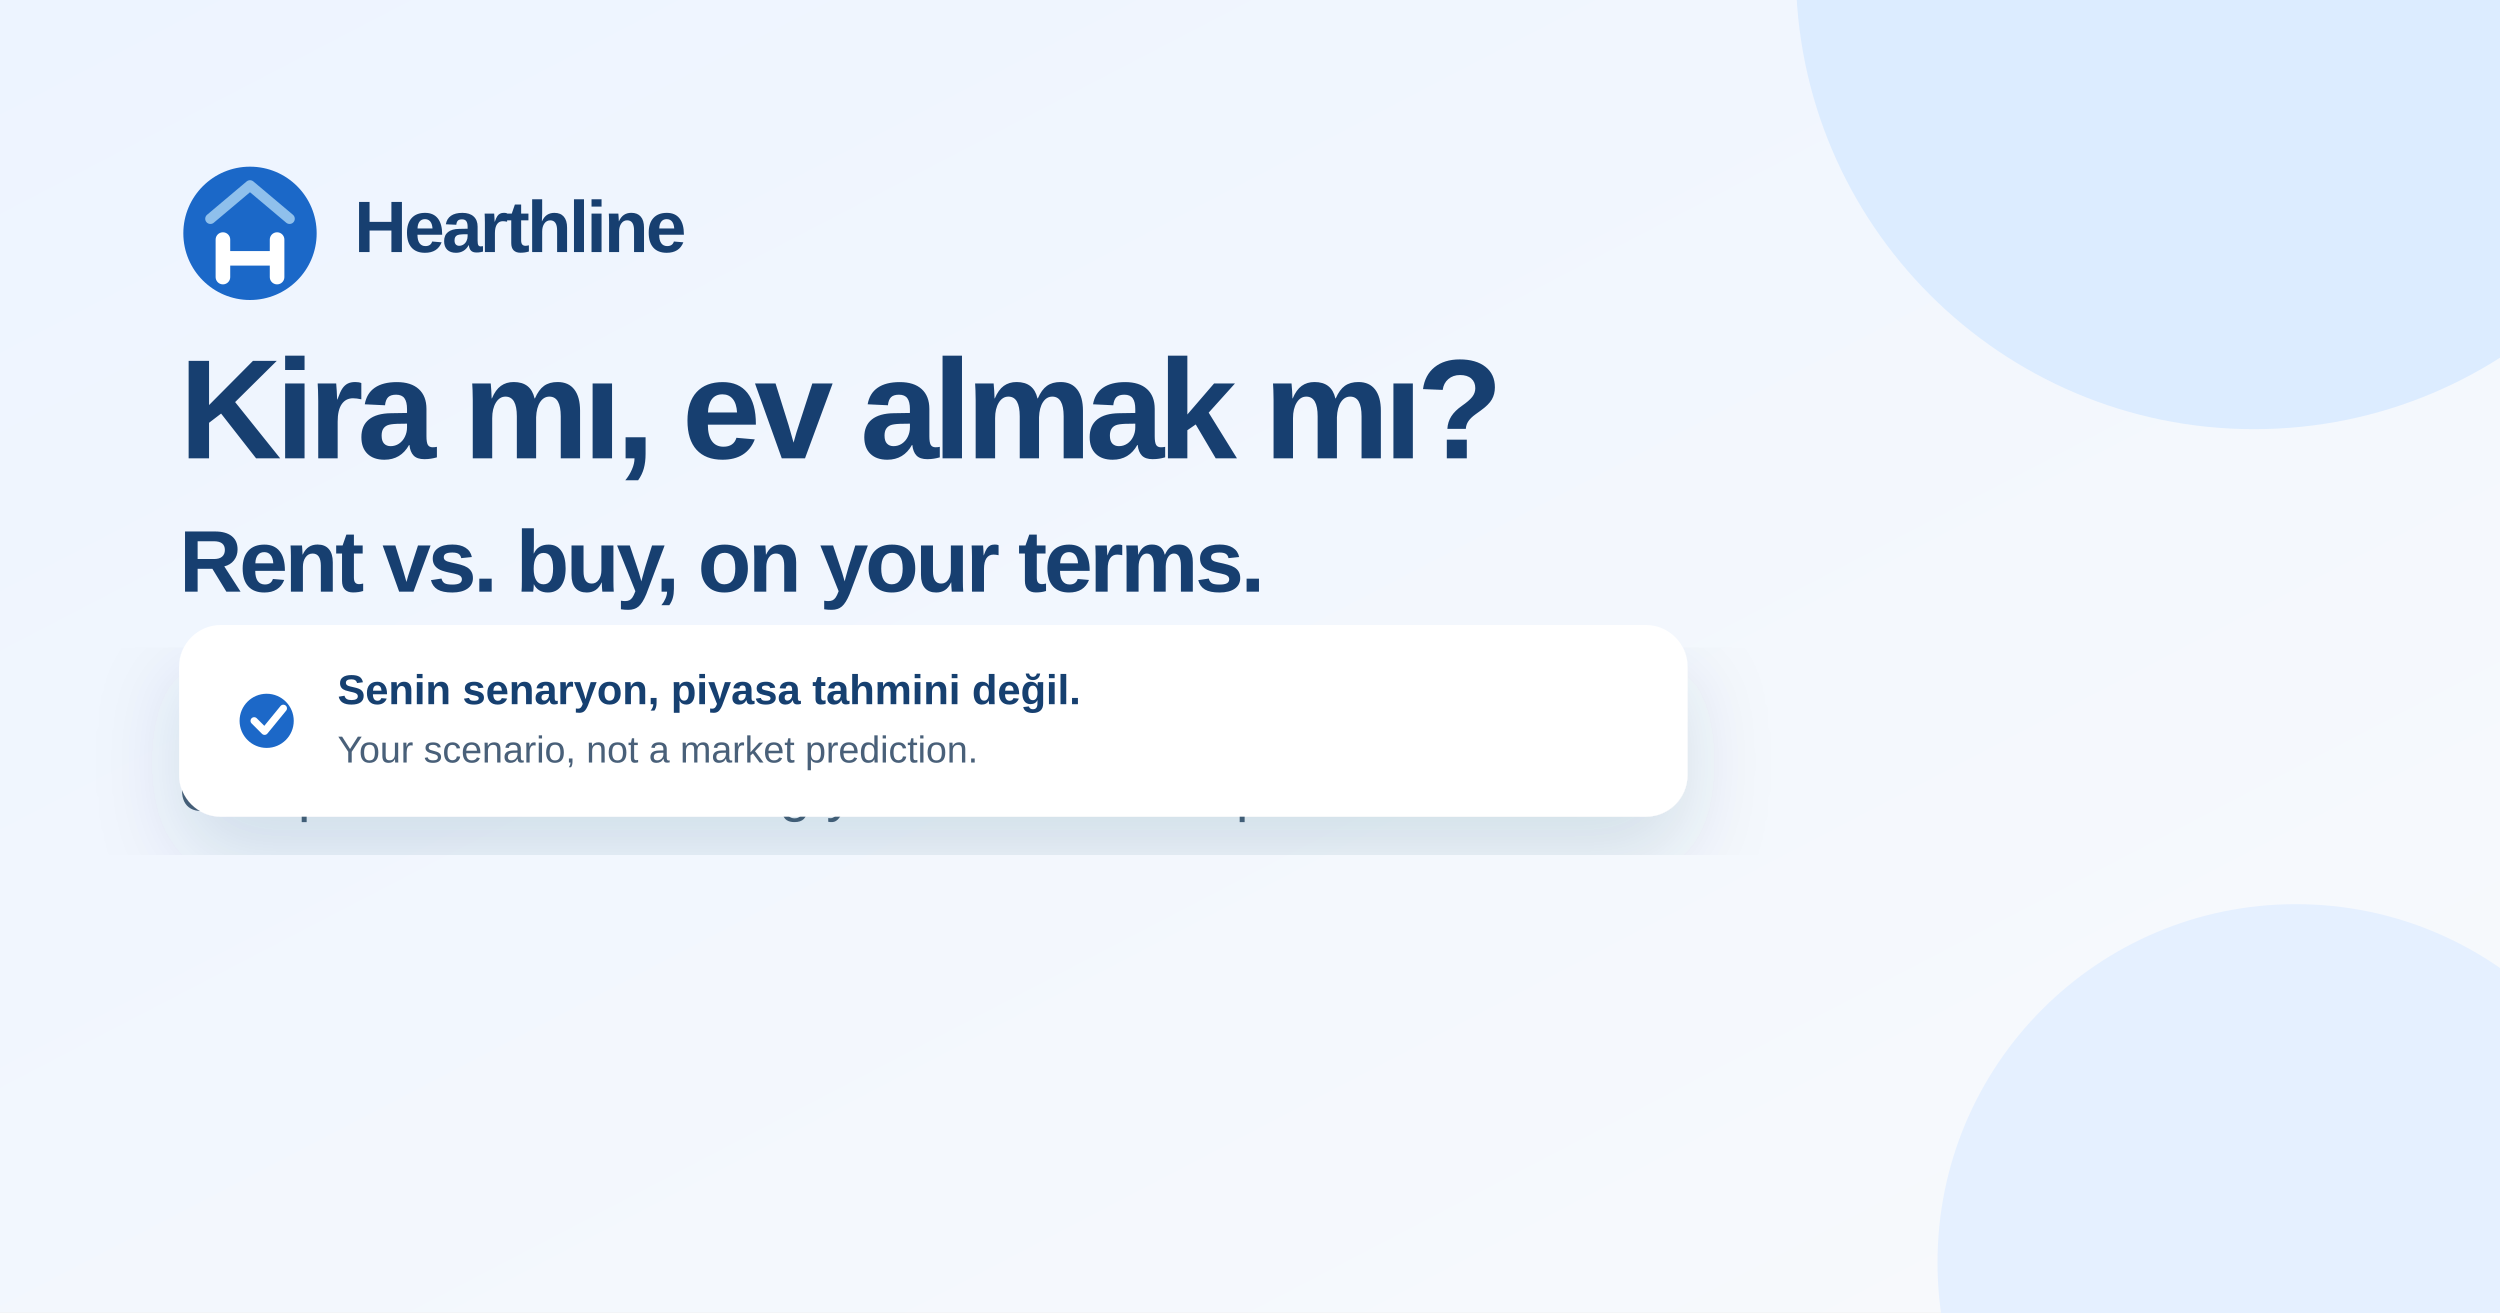
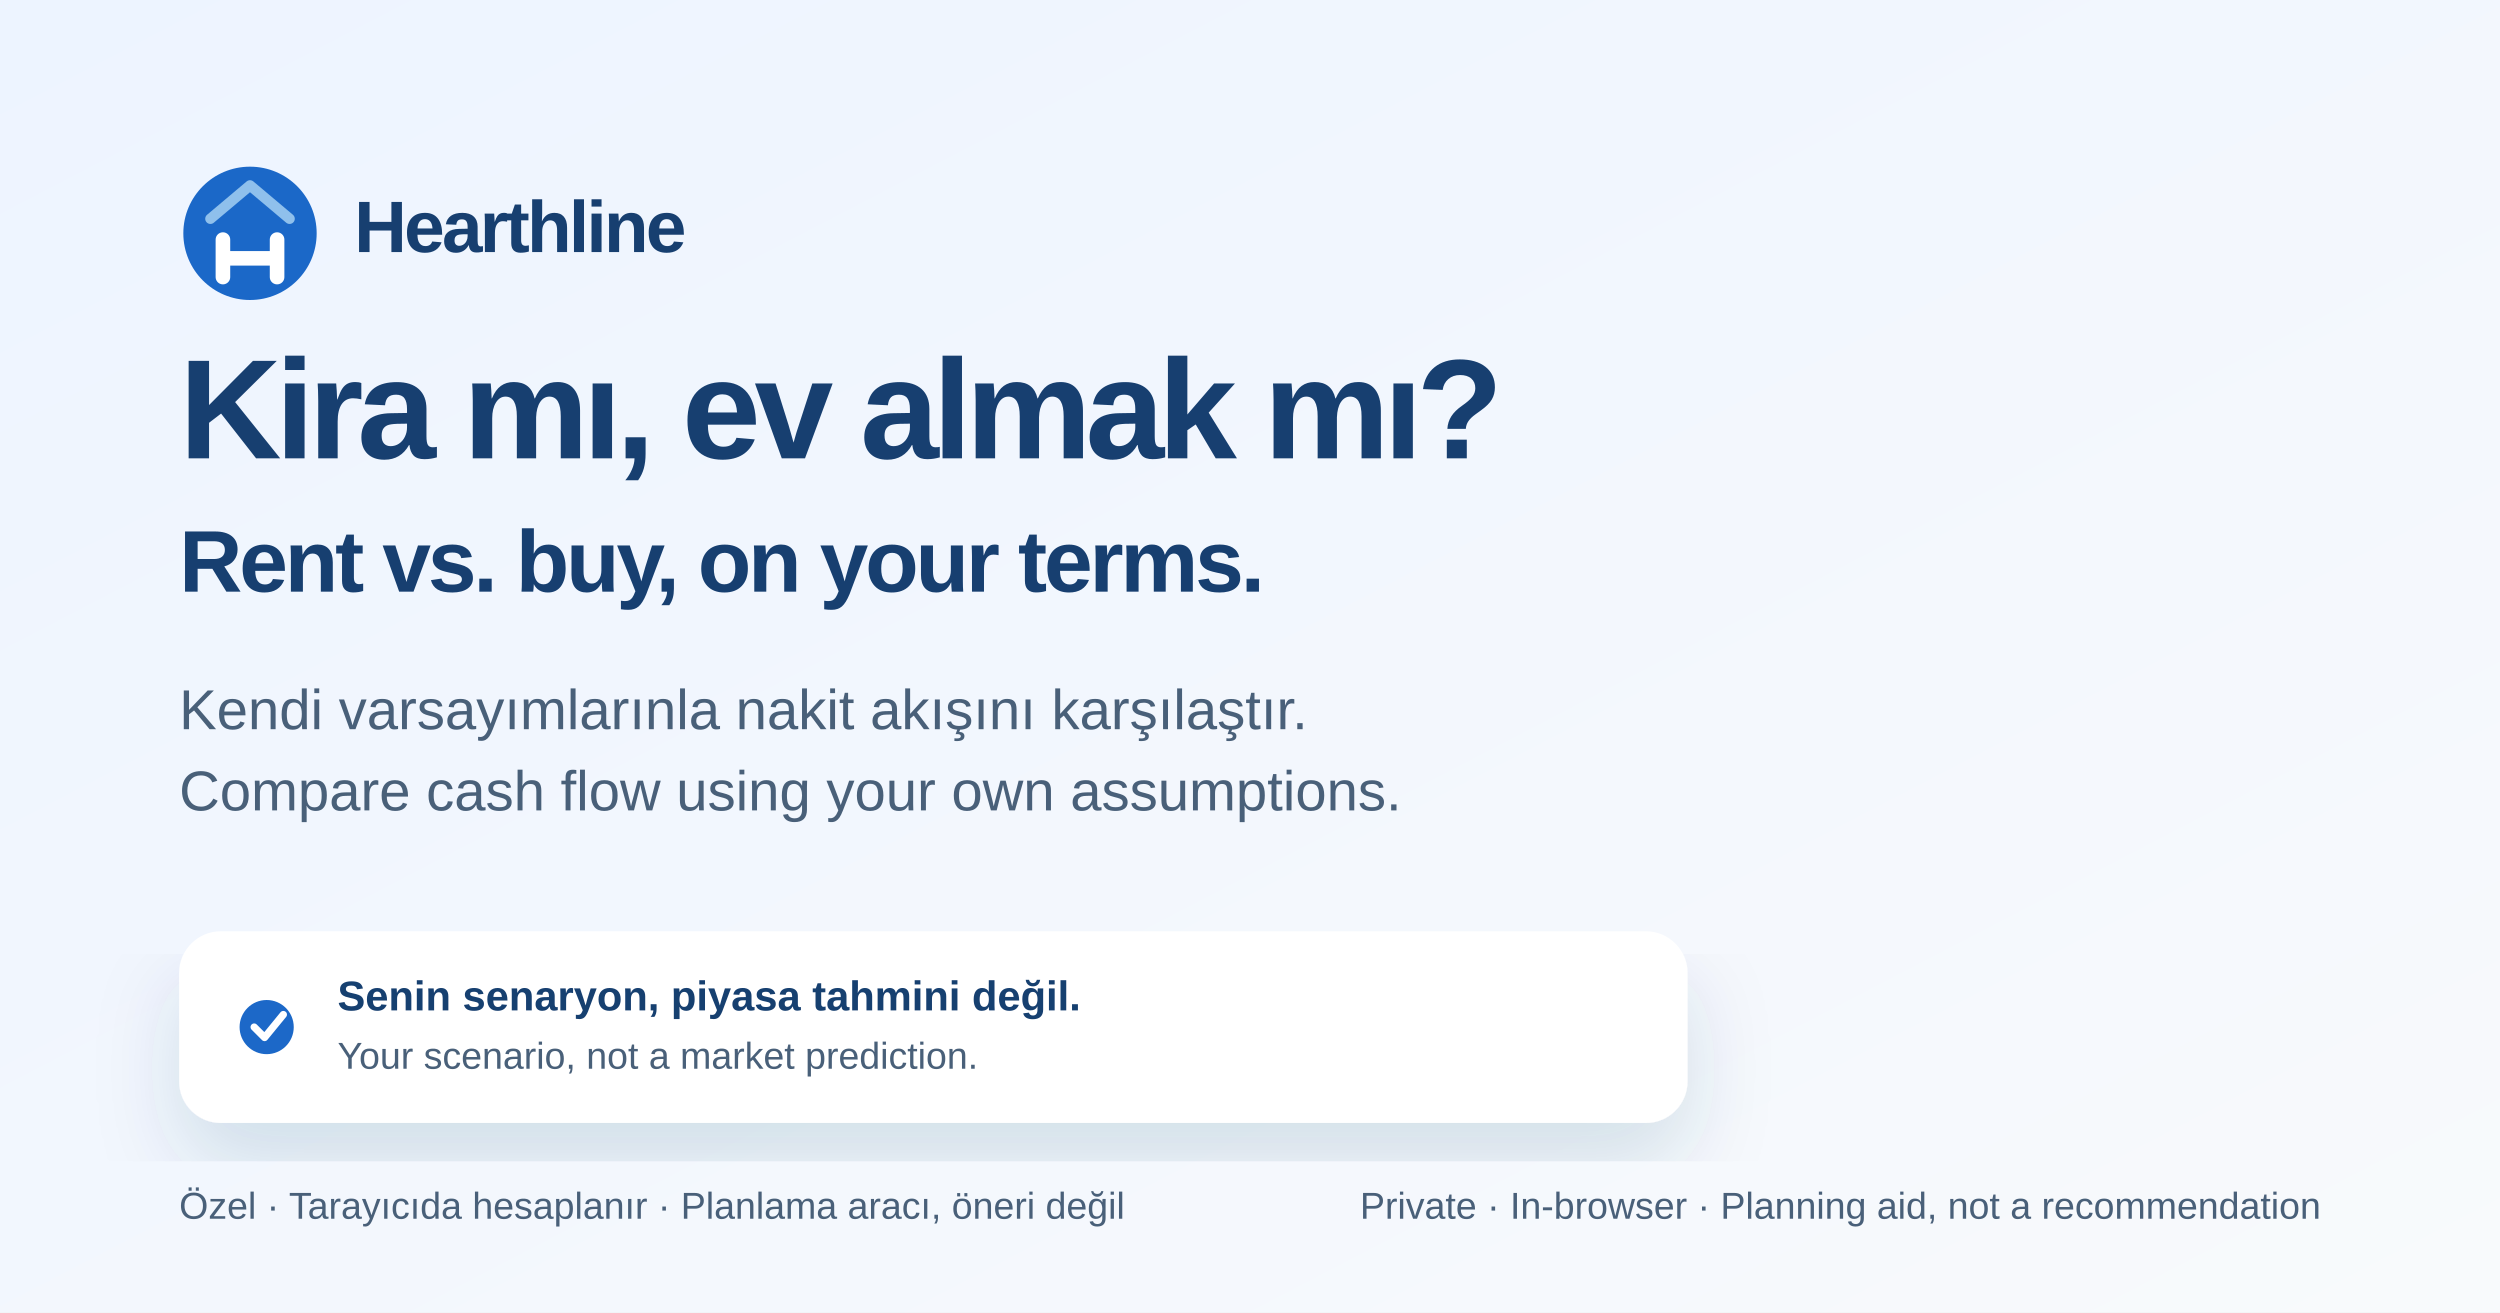
<svg xmlns="http://www.w3.org/2000/svg" width="1200" height="630" viewBox="0 0 1200 630" role="img" aria-labelledby="title desc">
  <defs>
    <linearGradient id="bg" x1="0" y1="0" x2="1" y2="1">
      <stop stop-color="#edf4ff" />
      <stop offset="1" stop-color="#f8fafc" />
    </linearGradient>
    <filter id="shadow" x="-10%" y="-10%" width="120%" height="130%">
      <feDropShadow dx="0" dy="20" stdDeviation="20" flood-color="#174070" flood-opacity=".14" />
    </filter>
  </defs>
  <rect width="1200" height="630" fill="url(#bg)" />
-   <circle cx="1082" cy="-14" r="220" fill="#dcecff" />
-   <circle cx="1102" cy="606" r="172" fill="#e5f0ff" />
  <g transform="translate(86 78)">
    <circle cx="34" cy="34" r="32" fill="#1b68c8" />
    <path d="M15 27 34 11l19 16" fill="none" stroke="#8fc0ec" stroke-width="5" stroke-linecap="round" stroke-linejoin="round" />
    <path d="M21 37v18m26-18v18M21 46h26" fill="none" stroke="#fff" stroke-width="7" stroke-linecap="round" stroke-linejoin="round" />
    <text x="84" y="43" fill="#173f70" font-family="Arial, Helvetica, sans-serif" font-size="35" font-weight="700" letter-spacing="-1.3">Hearthline</text>
  </g>
  <text x="86" y="220" fill="#173f70" font-family="Arial, Helvetica, sans-serif" font-size="68" font-weight="700" letter-spacing="-3">Kira mı, ev almak mı?</text>
  <text x="86" y="284" fill="#173f70" font-family="Arial, Helvetica, sans-serif" font-size="42" font-weight="600" letter-spacing="-1.5">Rent vs. buy, on your terms.</text>
  <text x="86" y="350" fill="#496079" font-family="Arial, Helvetica, sans-serif" font-size="27">Kendi varsayımlarınla nakit akışını karşılaştır.</text>
  <text x="86" y="389" fill="#496079" font-family="Arial, Helvetica, sans-serif" font-size="27">Compare cash flow using your own assumptions.</text>
-   <g transform="translate(86 300)" filter="url(#shadow)">
+   <g transform="translate(86 447)" filter="url(#shadow)">
    <rect width="724" height="92" rx="20" fill="#fff" />
    <circle cx="42" cy="46" r="13" fill="#1b68c8" />
    <path d="m36 46 5 5 9-11" fill="none" stroke="#fff" stroke-width="3.5" stroke-linecap="round" stroke-linejoin="round" />
    <text x="76" y="38" fill="#173f70" font-family="Arial, Helvetica, sans-serif" font-size="20" font-weight="700">Senin senaryon, piyasa tahmini değil.</text>
    <text x="76" y="66" fill="#496079" font-family="Arial, Helvetica, sans-serif" font-size="18">Your scenario, not a market prediction.</text>
  </g>
+   <text x="86" y="585" fill="#496079" font-family="Arial, Helvetica, sans-serif" font-size="18">Özel · Tarayıcıda hesaplanır · Planlama aracı, öneri değil</text>
+   <text x="1114" y="585" fill="#496079" font-family="Arial, Helvetica, sans-serif" font-size="18" text-anchor="end">Private · In-browser · Planning aid, not a recommendation</text>
</svg>
